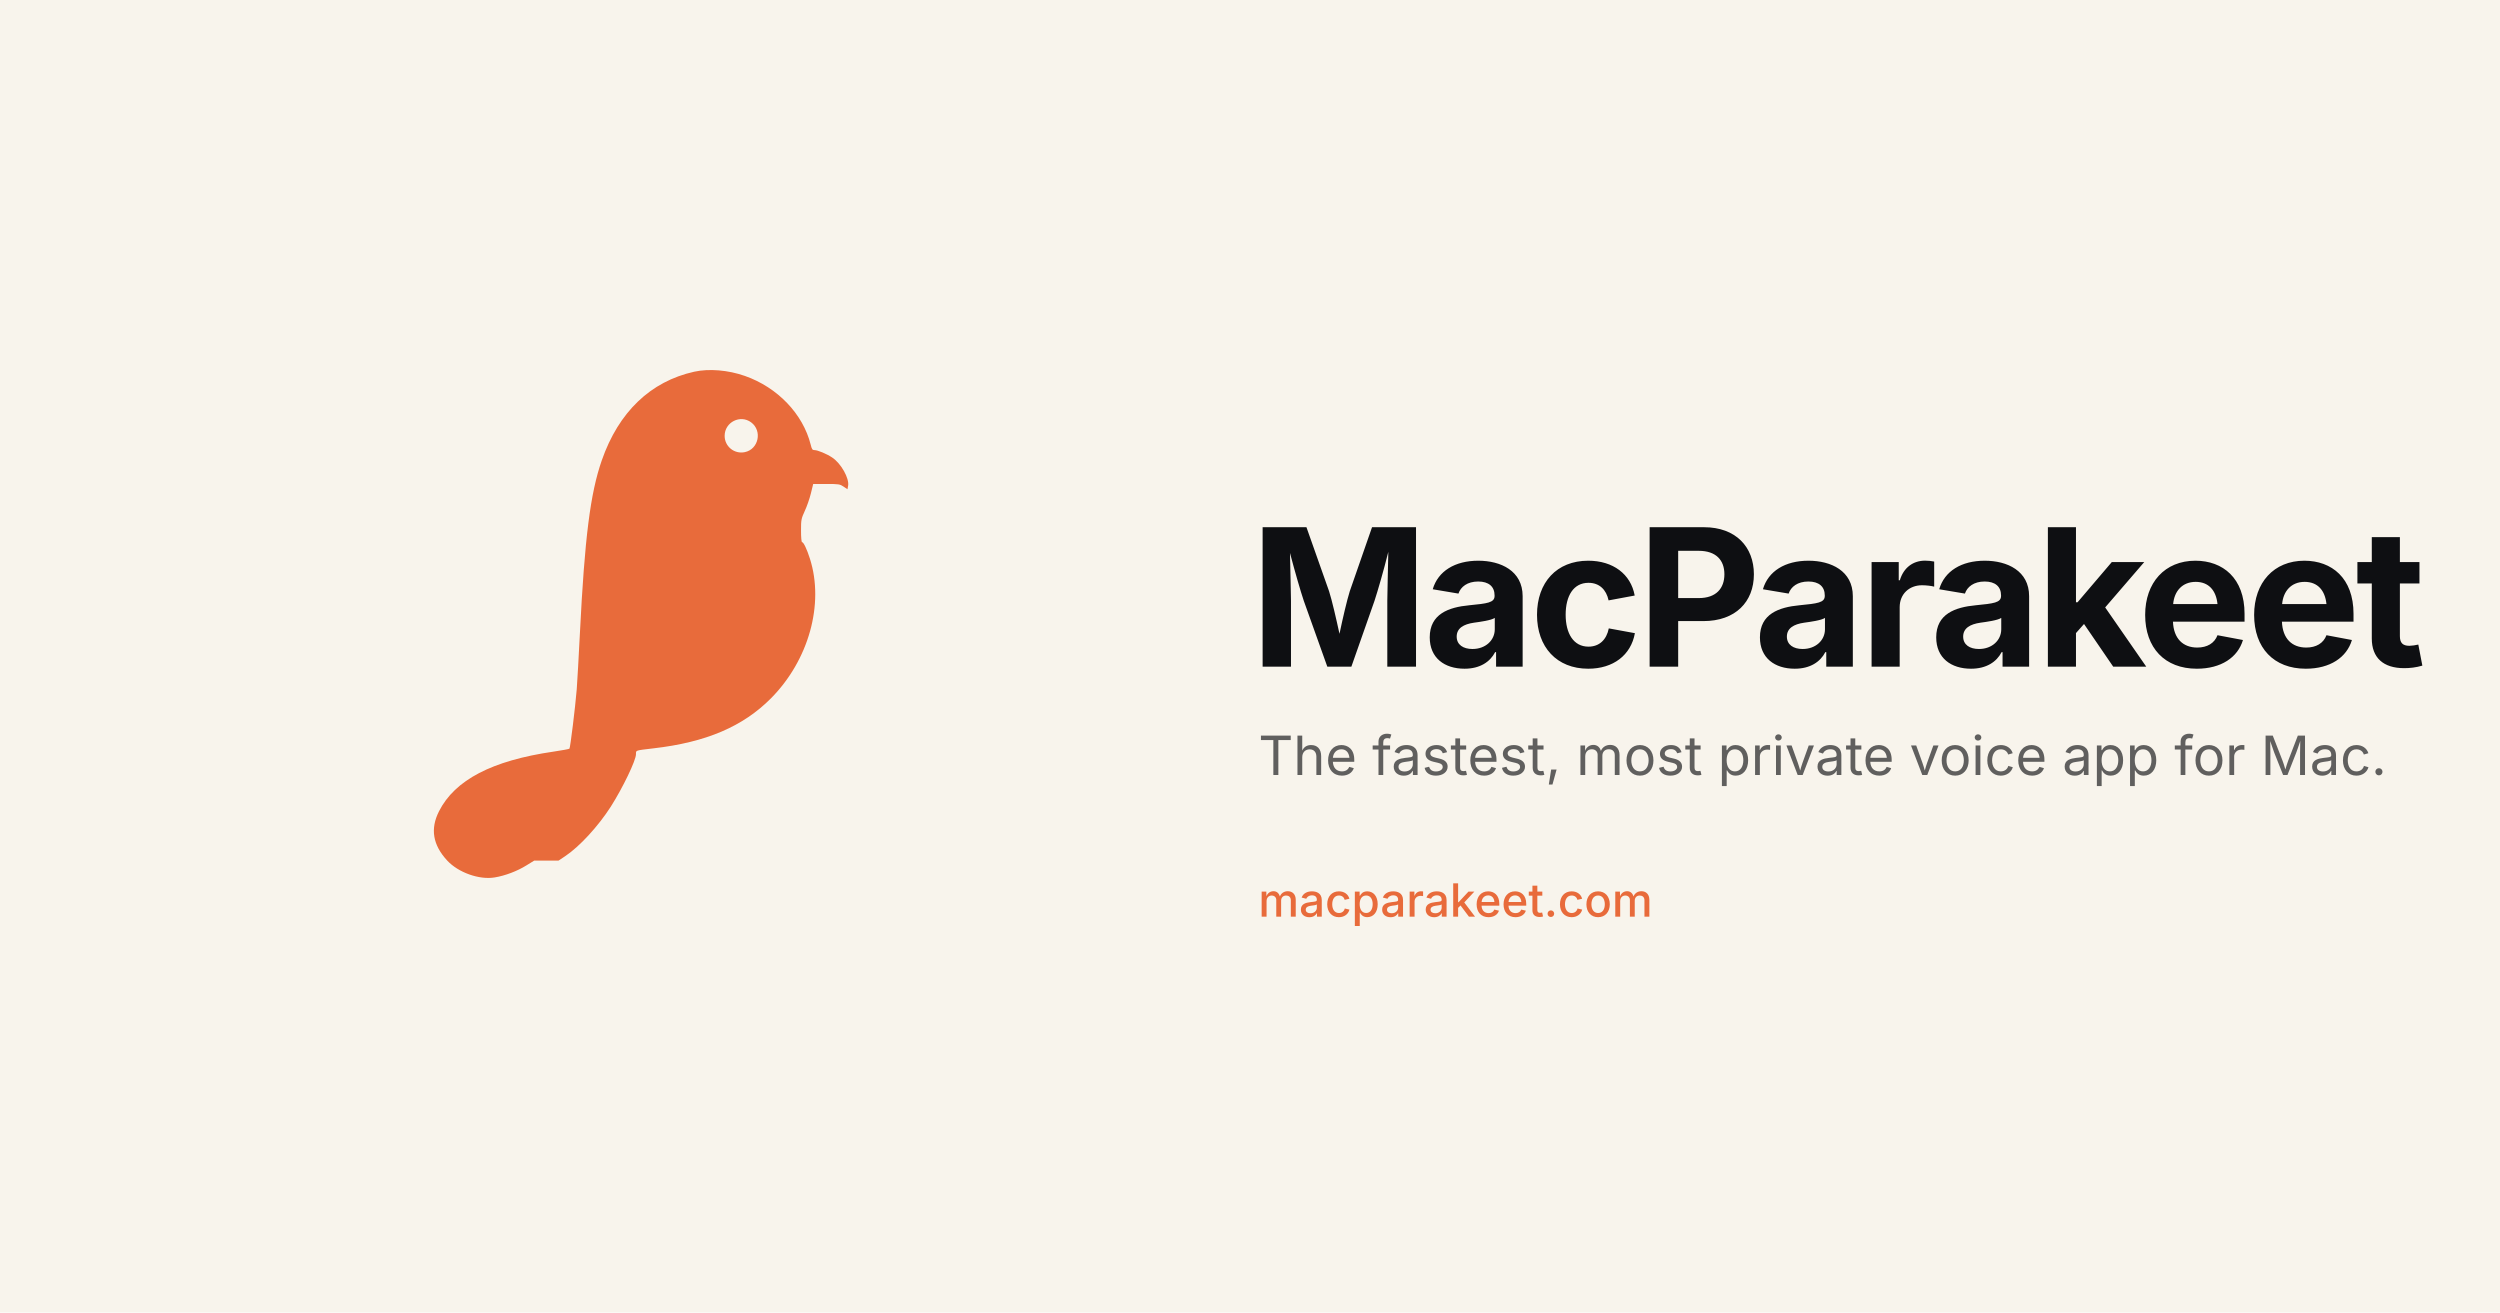
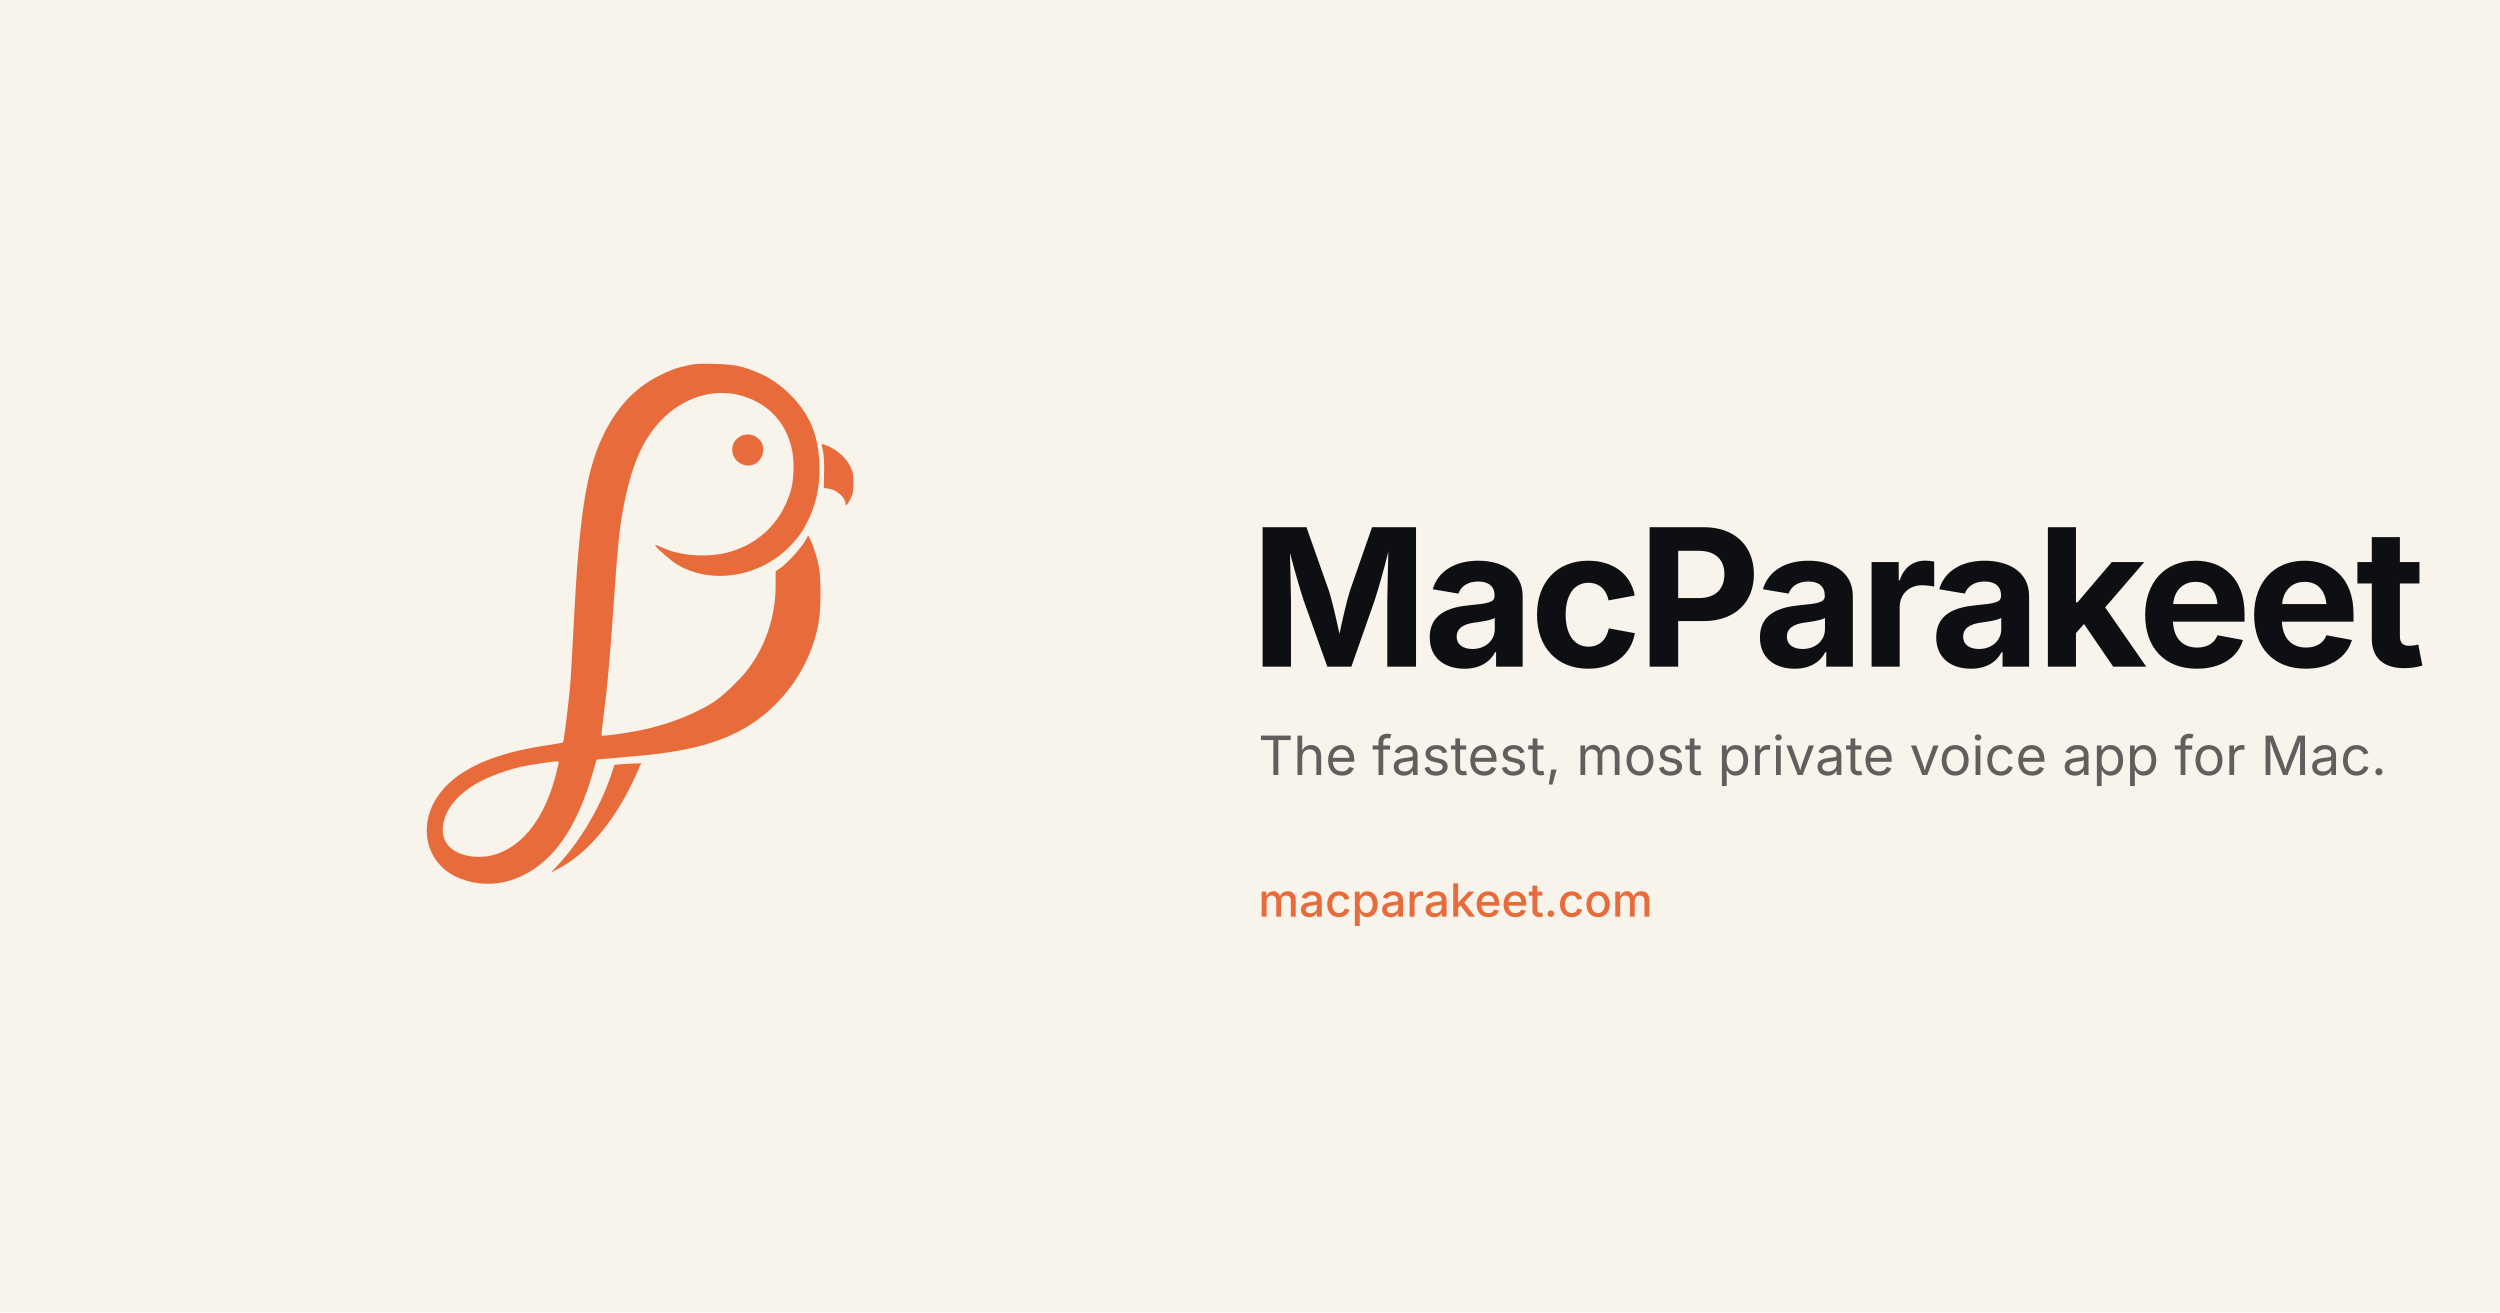
<svg xmlns="http://www.w3.org/2000/svg" viewBox="0 0 1200 630" role="img" aria-label="MacParakeet">
  <defs>
    <symbol id="bird" viewBox="0 0 1024 1024" preserveAspectRatio="xMidYMid meet">
-       <path fill="currentColor" fill-rule="evenodd" d="M 538.0 252.9 c -41.3 9.2 -71.4 38.1 -87.3 83.7 -10.9 31.2 -16.2 73.4 -20.7 163.4 -1.1 22.3 -2.5 46.1 -3.0 53.0 -1.4 17.2 -6.1 55.3 -6.9 56.2 -0.3 0.4 -7.1 1.6 -15.1 2.8 -58.2 8.5 -93.2 26.8 -108.2 56.4 -8.4 16.6 -5.9 31.8 7.8 46.6 10.5 11.3 30.3 18.4 44.9 15.9 9.8 -1.6 21.4 -6.0 30.0 -11.4 l 7.3 -4.5 11.5 -0.0 11.5 -0.0 6.3 -4.2 c 13.5 -9.0 31.1 -28.1 43.1 -46.8 11.3 -17.8 23.8 -43.7 23.8 -49.6 0.0 -3.8 -1.0 -3.4 16.5 -5.5 49.7 -5.7 84.6 -20.6 111.1 -47.3 35.7 -36.0 50.5 -89.1 36.8 -132.0 -2.9 -9.1 -6.0 -15.6 -7.4 -15.6 -0.6 -0.0 -1.0 -4.4 -1.0 -10.9 0.0 -10.3 0.2 -11.2 3.5 -18.5 2.0 -4.2 4.6 -11.7 5.8 -16.6 l 2.2 -9.0 12.5 -0.0 c 11.7 -0.0 12.8 0.2 16.2 2.5 l 3.7 2.5 0.6 -3.3 c 1.3 -7.0 -6.8 -21.4 -15.2 -26.8 -5.1 -3.4 -13.6 -6.9 -16.5 -6.9 -2.1 -0.0 -2.6 -0.8 -3.7 -5.3 -7.3 -28.9 -31.3 -54.0 -62.1 -64.8 -15.9 -5.6 -34.0 -7.1 -48.0 -4.0 z m 53.9 47.9 c 10.7 8.0 7.0 25.4 -6.0 28.1 -9.9 2.1 -19.1 -5.3 -19.1 -15.4 0.0 -12.9 14.8 -20.4 25.1 -12.7 z" />
+       <path fill="currentColor" fill-rule="evenodd" d="M 532.0 246.9 c -11.7 2.6 -16.9 4.5 -28.0 10.2 -21.6 11.0 -38.3 28.6 -50.8 53.5 -17.2 34.4 -23.8 75.8 -29.2 183.4 -1.1 22.3 -2.5 46.1 -3.0 53.0 -1.4 17.2 -6.1 55.3 -6.9 56.2 -0.3 0.4 -7.1 1.6 -15.1 2.8 -40.0 5.9 -68.5 16.2 -88.1 31.8 -13.7 10.9 -22.8 25.6 -25.0 40.4 -3.5 22.0 7.0 42.4 26.5 51.8 29.0 13.9 63.2 6.6 88.6 -19.0 17.6 -17.6 31.3 -44.2 41.9 -81.5 l 2.9 -10.0 13.3 -1.2 c 7.4 -0.6 19.3 -1.7 26.4 -2.3 64.1 -5.7 100.5 -19.6 130.1 -49.4 21.8 -21.9 36.3 -50.7 40.6 -80.2 1.6 -11.3 1.6 -37.7 0.0 -47.4 -1.4 -8.6 -5.4 -21.5 -8.4 -27.4 l -2.0 -4.0 -1.6 3.0 c -4.3 8.2 -17.7 23.1 -25.7 28.5 l -3.5 2.4 0.0 13.4 c 0.0 29.8 -10.0 59.0 -27.8 81.3 -6.9 8.6 -20.3 21.4 -28.5 27.3 -17.5 12.3 -47.6 24.0 -74.6 28.9 -16.8 3.1 -32.9 5.2 -33.6 4.4 -0.3 -0.3 0.6 -9.1 2.0 -19.6 3.4 -25.9 5.8 -52.5 9.4 -104.7 3.7 -53.4 5.4 -70.8 8.7 -88.5 7.7 -41.7 17.9 -65.8 36.0 -85.0 20.1 -21.2 48.5 -30.5 74.0 -24.0 25.9 6.6 43.4 24.3 49.5 49.8 2.8 11.6 2.3 31.1 -1.1 41.7 -9.0 28.4 -28.5 47.9 -56.2 56.4 -20.1 6.1 -48.3 4.4 -65.3 -3.9 -3.3 -1.6 -6.2 -2.7 -6.4 -2.4 -1.0 1.0 14.8 15.0 21.0 18.7 33.2 19.5 79.5 11.4 107.7 -18.8 7.9 -8.4 11.5 -13.7 16.7 -24.8 5.4 -11.5 8.2 -21.9 9.5 -36.0 1.8 -18.8 -1.0 -38.5 -7.4 -53.1 -9.0 -20.3 -28.4 -39.4 -49.1 -48.3 -15.5 -6.7 -23.1 -8.3 -42.5 -8.8 -13.7 -0.4 -17.9 -0.2 -25.0 1.4 z m -122.0 375.3 c 0.0 0.7 -1.3 6.4 -3.0 12.5 -10.2 39.0 -29.5 64.8 -55.1 73.9 -17.0 5.9 -37.5 2.5 -46.3 -7.8 -9.5 -11.1 -5.7 -30.7 8.9 -45.2 10.4 -10.4 24.5 -18.4 43.5 -24.6 13.0 -4.3 18.4 -5.5 35.5 -8.0 15.0 -2.2 16.5 -2.3 16.5 -0.8 z" />
+       <path fill="currentColor" d="M 582.0 313.8 c -10.7 5.3 -10.7 20.4 0.1 26.0 10.1 5.3 21.0 -1.7 21.2 -13.5 0.1 -10.4 -11.7 -17.4 -21.3 -12.5 z" />
+       <path fill="currentColor" d="M 659.7 327.7 c 1.0 4.7 1.3 11.2 1.1 21.0 l -0.3 14.1 4.6 0.6 c 7.5 1.0 15.9 8.4 15.9 14.1 0.0 3.1 1.9 1.4 4.7 -4.3 2.5 -5.0 2.8 -6.8 2.8 -15.2 0.0 -8.1 -0.4 -10.3 -2.6 -15.0 -4.5 -9.5 -14.5 -17.9 -25.5 -21.4 -2.2 -0.7 -2.2 -0.6 -0.7 6.1 z" />
+       <path fill="currentColor" d="M 469.1 623.9 l -6.4 0.6 -3.2 9.5 c -10.2 30.6 -29.7 63.4 -51.4 86.4 l -5.6 5.9 5.5 -2.8 c 29.1 -14.5 56.2 -47.0 75.5 -90.5 l 4.4 -10.0 -6.2 0.2 c -3.4 0.1 -9.1 0.4 -12.6 0.7 z" />
    </symbol>
  </defs>
  <rect width="1200" height="630" fill="#F8F4EC" />
  <use href="#bird" x="60" y="50" width="520" height="520" color="#E86B3B" />
  <g font-family="-apple-system, 'SF Pro Display', 'Helvetica Neue', sans-serif" fill="#0E0F12">
    <text x="600" y="320" font-size="92" font-weight="700" letter-spacing="-2.5">MacParakeet</text>
    <text x="604" y="372" font-size="26" font-weight="400" opacity="0.65">The fastest, most private voice app for Mac.</text>
    <text x="604" y="440" font-size="22" font-weight="500" fill="#E86B3B">macparakeet.com</text>
  </g>
</svg>
